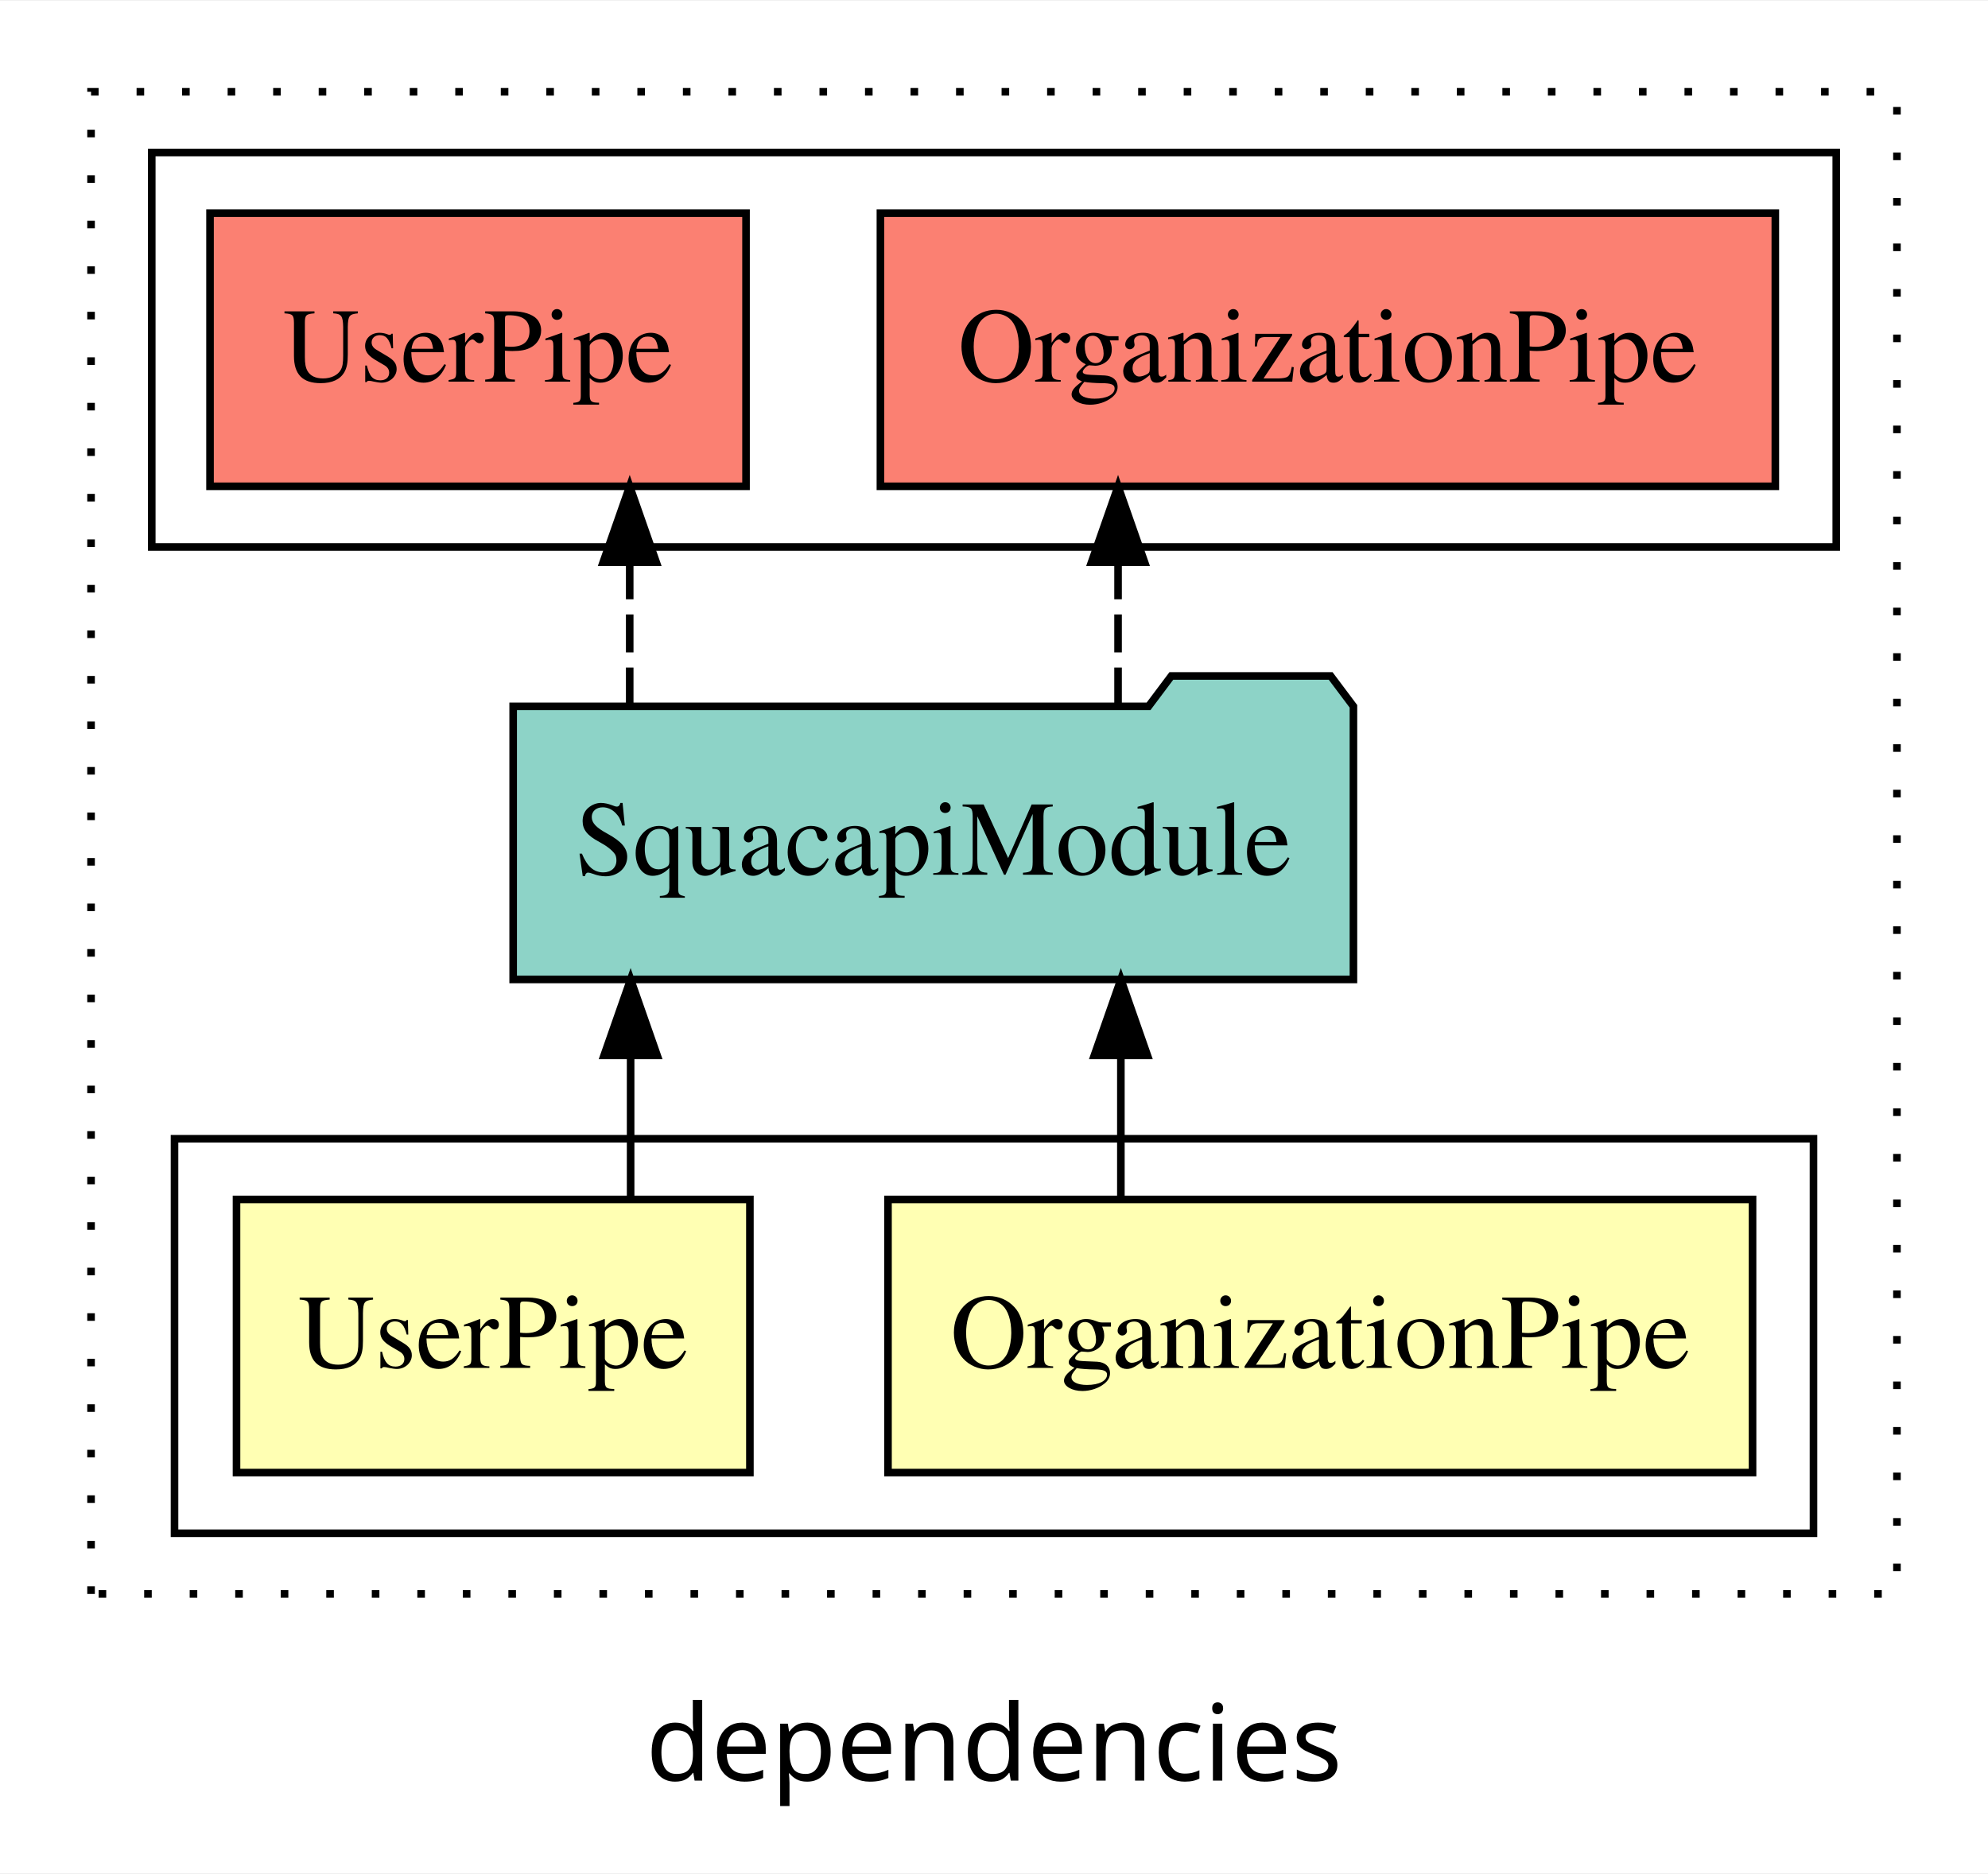
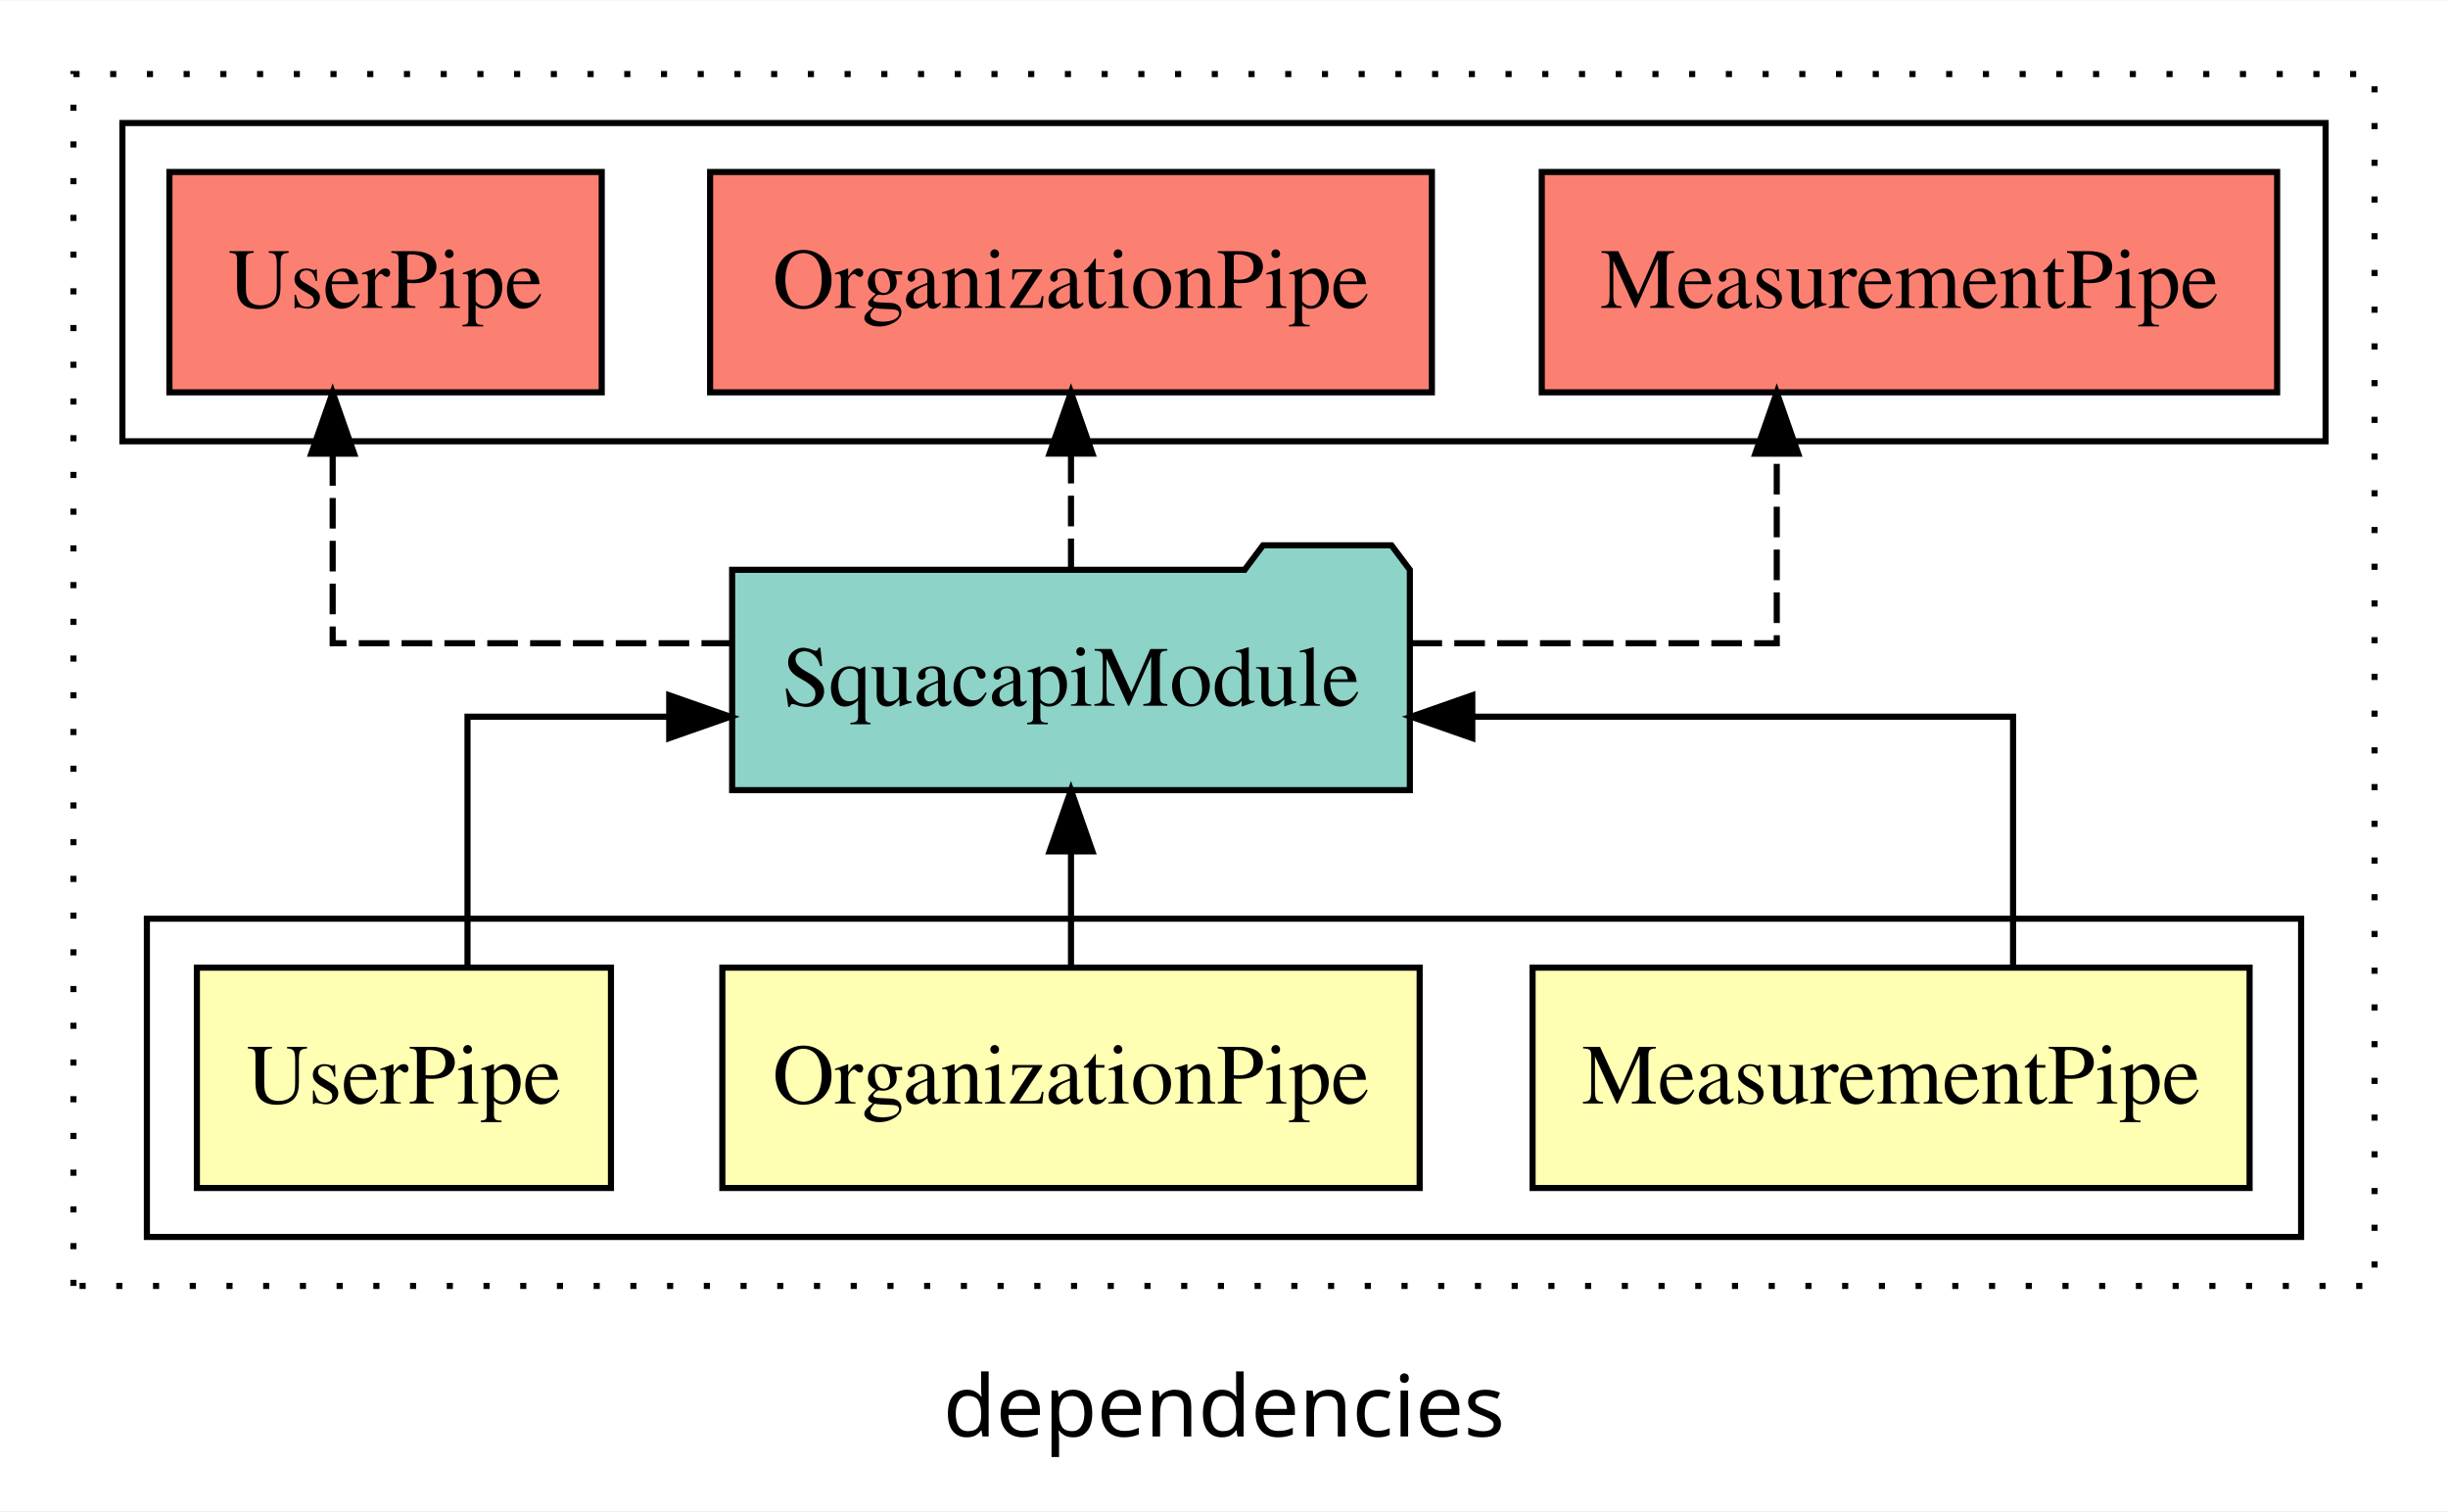
- <svg xmlns="http://www.w3.org/2000/svg" width="262pt" height="247pt" viewBox="0.00 0.00 262.00 246.80">
+ <svg xmlns="http://www.w3.org/2000/svg" width="400pt" height="247pt" viewBox="0.00 0.00 400.00 246.80">
  <g id="graph0" class="graph" transform="scale(1 1) rotate(0) translate(4 242.8)">
-     <polygon fill="white" stroke="transparent" points="-4,4 -4,-242.8 258,-242.8 258,4 -4,4" />
-     <text text-anchor="middle" x="127" y="-8.2" font-family="sans-serif" font-size="14.00">dependencies</text>
+     <polygon fill="white" stroke="transparent" points="-4,4 -4,-242.8 396,-242.8 396,4 -4,4" />
+     <text text-anchor="middle" x="196" y="-8.2" font-family="sans-serif" font-size="14.00">dependencies</text>
    <g id="clust1" class="cluster">
-       <polygon fill="none" stroke="black" stroke-dasharray="1,5" points="8,-32.8 8,-230.8 246,-230.8 246,-32.8 8,-32.8" />
+       <polygon fill="none" stroke="black" stroke-dasharray="1,5" points="8,-32.8 8,-230.8 384,-230.8 384,-32.8 8,-32.8" />
    </g>
    <g id="clust2" class="cluster">
-       <polygon fill="none" stroke="black" points="19,-40.8 19,-92.8 235,-92.8 235,-40.8 19,-40.8" />
+       <polygon fill="none" stroke="black" points="20,-40.8 20,-92.8 372,-92.8 372,-40.8 20,-40.8" />
    </g>
-     <g id="clust6" class="cluster">
-       <polygon fill="none" stroke="black" points="16,-170.8 16,-222.8 238,-222.8 238,-170.8 16,-170.8" />
+     <g id="clust7" class="cluster">
+       <polygon fill="none" stroke="black" points="16,-170.8 16,-222.8 376,-222.8 376,-170.8 16,-170.8" />
    </g>
    <g id="node1" class="node">
-       <polygon fill="#ffffb3" stroke="black" points="226.97,-84.8 113.03,-84.8 113.03,-48.8 226.97,-48.8 226.97,-84.8" />
-       <text text-anchor="middle" x="170" y="-62.6" font-family="Times,serif" font-size="14.00">OrganizationPipe</text>
+       <polygon fill="#ffffb3" stroke="black" points="363.58,-84.8 246.42,-84.8 246.42,-48.8 363.58,-48.8 363.58,-84.8" />
+       <text text-anchor="middle" x="305" y="-62.6" font-family="Times,serif" font-size="14.00">MeasurementPipe</text>
+     </g>
+     <g id="node4" class="node">
+       <polygon fill="#8dd3c7" stroke="black" points="226.37,-149.8 223.37,-153.8 202.37,-153.8 199.37,-149.8 115.63,-149.8 115.63,-113.8 226.37,-113.8 226.37,-149.8" />
+       <text text-anchor="middle" x="171" y="-127.6" font-family="Times,serif" font-size="14.00">SquacapiModule</text>
+     </g>
+     <g id="edge1" class="edge">
+       <path fill="none" stroke="black" d="M324.93,-84.82C324.93,-102.17 324.93,-125.8 324.93,-125.8 324.93,-125.8 236.57,-125.8 236.57,-125.8" />
+       <polygon fill="black" stroke="black" points="236.57,-122.3 226.57,-125.8 236.57,-129.3 236.57,-122.3" />
+     </g>
+     <g id="node2" class="node">
+       <polygon fill="#ffffb3" stroke="black" points="227.97,-84.8 114.03,-84.8 114.03,-48.8 227.97,-48.8 227.97,-84.8" />
+       <text text-anchor="middle" x="171" y="-62.6" font-family="Times,serif" font-size="14.00">OrganizationPipe</text>
+     </g>
+     <g id="edge2" class="edge">
+       <path fill="none" stroke="black" d="M171,-84.91C171,-84.91 171,-103.79 171,-103.79" />
+       <polygon fill="black" stroke="black" points="167.5,-103.79 171,-113.79 174.5,-103.79 167.5,-103.79" />
    </g>
    <g id="node3" class="node">
-       <polygon fill="#8dd3c7" stroke="black" points="174.37,-149.8 171.37,-153.8 150.37,-153.8 147.37,-149.8 63.63,-149.8 63.63,-113.8 174.37,-113.8 174.37,-149.8" />
-       <text text-anchor="middle" x="119" y="-127.6" font-family="Times,serif" font-size="14.00">SquacapiModule</text>
+       <polygon fill="#ffffb3" stroke="black" points="95.83,-84.8 28.17,-84.8 28.17,-48.8 95.83,-48.8 95.83,-84.8" />
+       <text text-anchor="middle" x="62" y="-62.6" font-family="Times,serif" font-size="14.00">UserPipe</text>
    </g>
-     <g id="edge1" class="edge">
-       <path fill="none" stroke="black" d="M143.72,-84.91C143.72,-84.91 143.72,-103.79 143.72,-103.79" />
-       <polygon fill="black" stroke="black" points="140.22,-103.79 143.72,-113.79 147.22,-103.79 140.22,-103.79" />
+     <g id="edge3" class="edge">
+       <path fill="none" stroke="black" d="M72.39,-84.82C72.39,-102.17 72.39,-125.8 72.39,-125.8 72.39,-125.8 105.35,-125.8 105.35,-125.8" />
+       <polygon fill="black" stroke="black" points="105.35,-129.3 115.35,-125.8 105.35,-122.3 105.35,-129.3" />
    </g>
-     <g id="node2" class="node">
-       <polygon fill="#ffffb3" stroke="black" points="94.83,-84.8 27.17,-84.8 27.17,-48.8 94.83,-48.8 94.83,-84.8" />
-       <text text-anchor="middle" x="61" y="-62.6" font-family="Times,serif" font-size="14.00">UserPipe</text>
+     <g id="node5" class="node">
+       <polygon fill="#fb8072" stroke="black" points="368.08,-214.8 247.92,-214.8 247.92,-178.8 368.08,-178.8 368.08,-214.8" />
+       <text text-anchor="middle" x="308" y="-192.6" font-family="Times,serif" font-size="14.00">MeasurementPipe </text>
    </g>
-     <g id="edge2" class="edge">
-       <path fill="none" stroke="black" d="M79.11,-84.91C79.11,-84.91 79.11,-103.79 79.11,-103.79" />
-       <polygon fill="black" stroke="black" points="75.61,-103.79 79.11,-113.79 82.61,-103.79 75.61,-103.79" />
+     <g id="edge4" class="edge">
+       <path fill="none" stroke="black" stroke-dasharray="5,2" d="M226.63,-137.8C256.12,-137.8 286.32,-137.8 286.32,-137.8 286.32,-137.8 286.32,-168.78 286.32,-168.78" />
+       <polygon fill="black" stroke="black" points="282.82,-168.78 286.32,-178.78 289.82,-168.78 282.82,-168.78" />
    </g>
-     <g id="node4" class="node">
+     <g id="node6" class="node">
      <polygon fill="#fb8072" stroke="black" points="229.97,-214.8 112.03,-214.8 112.03,-178.8 229.97,-178.8 229.97,-214.8" />
      <text text-anchor="middle" x="171" y="-192.6" font-family="Times,serif" font-size="14.00">OrganizationPipe </text>
    </g>
-     <g id="edge3" class="edge">
-       <path fill="none" stroke="black" stroke-dasharray="5,2" d="M143.35,-149.91C143.35,-149.91 143.35,-168.79 143.35,-168.79" />
-       <polygon fill="black" stroke="black" points="139.85,-168.79 143.35,-178.79 146.85,-168.79 139.85,-168.79" />
+     <g id="edge5" class="edge">
+       <path fill="none" stroke="black" stroke-dasharray="5,2" d="M171,-149.91C171,-149.91 171,-168.79 171,-168.79" />
+       <polygon fill="black" stroke="black" points="167.5,-168.79 171,-178.79 174.5,-168.79 167.5,-168.79" />
    </g>
-     <g id="node5" class="node">
+     <g id="node7" class="node">
      <polygon fill="#fb8072" stroke="black" points="94.32,-214.8 23.68,-214.8 23.68,-178.8 94.32,-178.8 94.32,-214.8" />
      <text text-anchor="middle" x="59" y="-192.6" font-family="Times,serif" font-size="14.00">UserPipe </text>
    </g>
-     <g id="edge4" class="edge">
-       <path fill="none" stroke="black" stroke-dasharray="5,2" d="M78.99,-149.91C78.99,-149.91 78.99,-168.79 78.99,-168.79" />
-       <polygon fill="black" stroke="black" points="75.49,-168.79 78.99,-178.79 82.49,-168.79 75.49,-168.79" />
+     <g id="edge6" class="edge">
+       <path fill="none" stroke="black" stroke-dasharray="5,2" d="M115.62,-137.8C83.91,-137.8 50.36,-137.8 50.36,-137.8 50.36,-137.8 50.36,-168.78 50.36,-168.78" />
+       <polygon fill="black" stroke="black" points="46.86,-168.78 50.36,-178.78 53.86,-168.78 46.86,-168.78" />
    </g>
  </g>
</svg>
